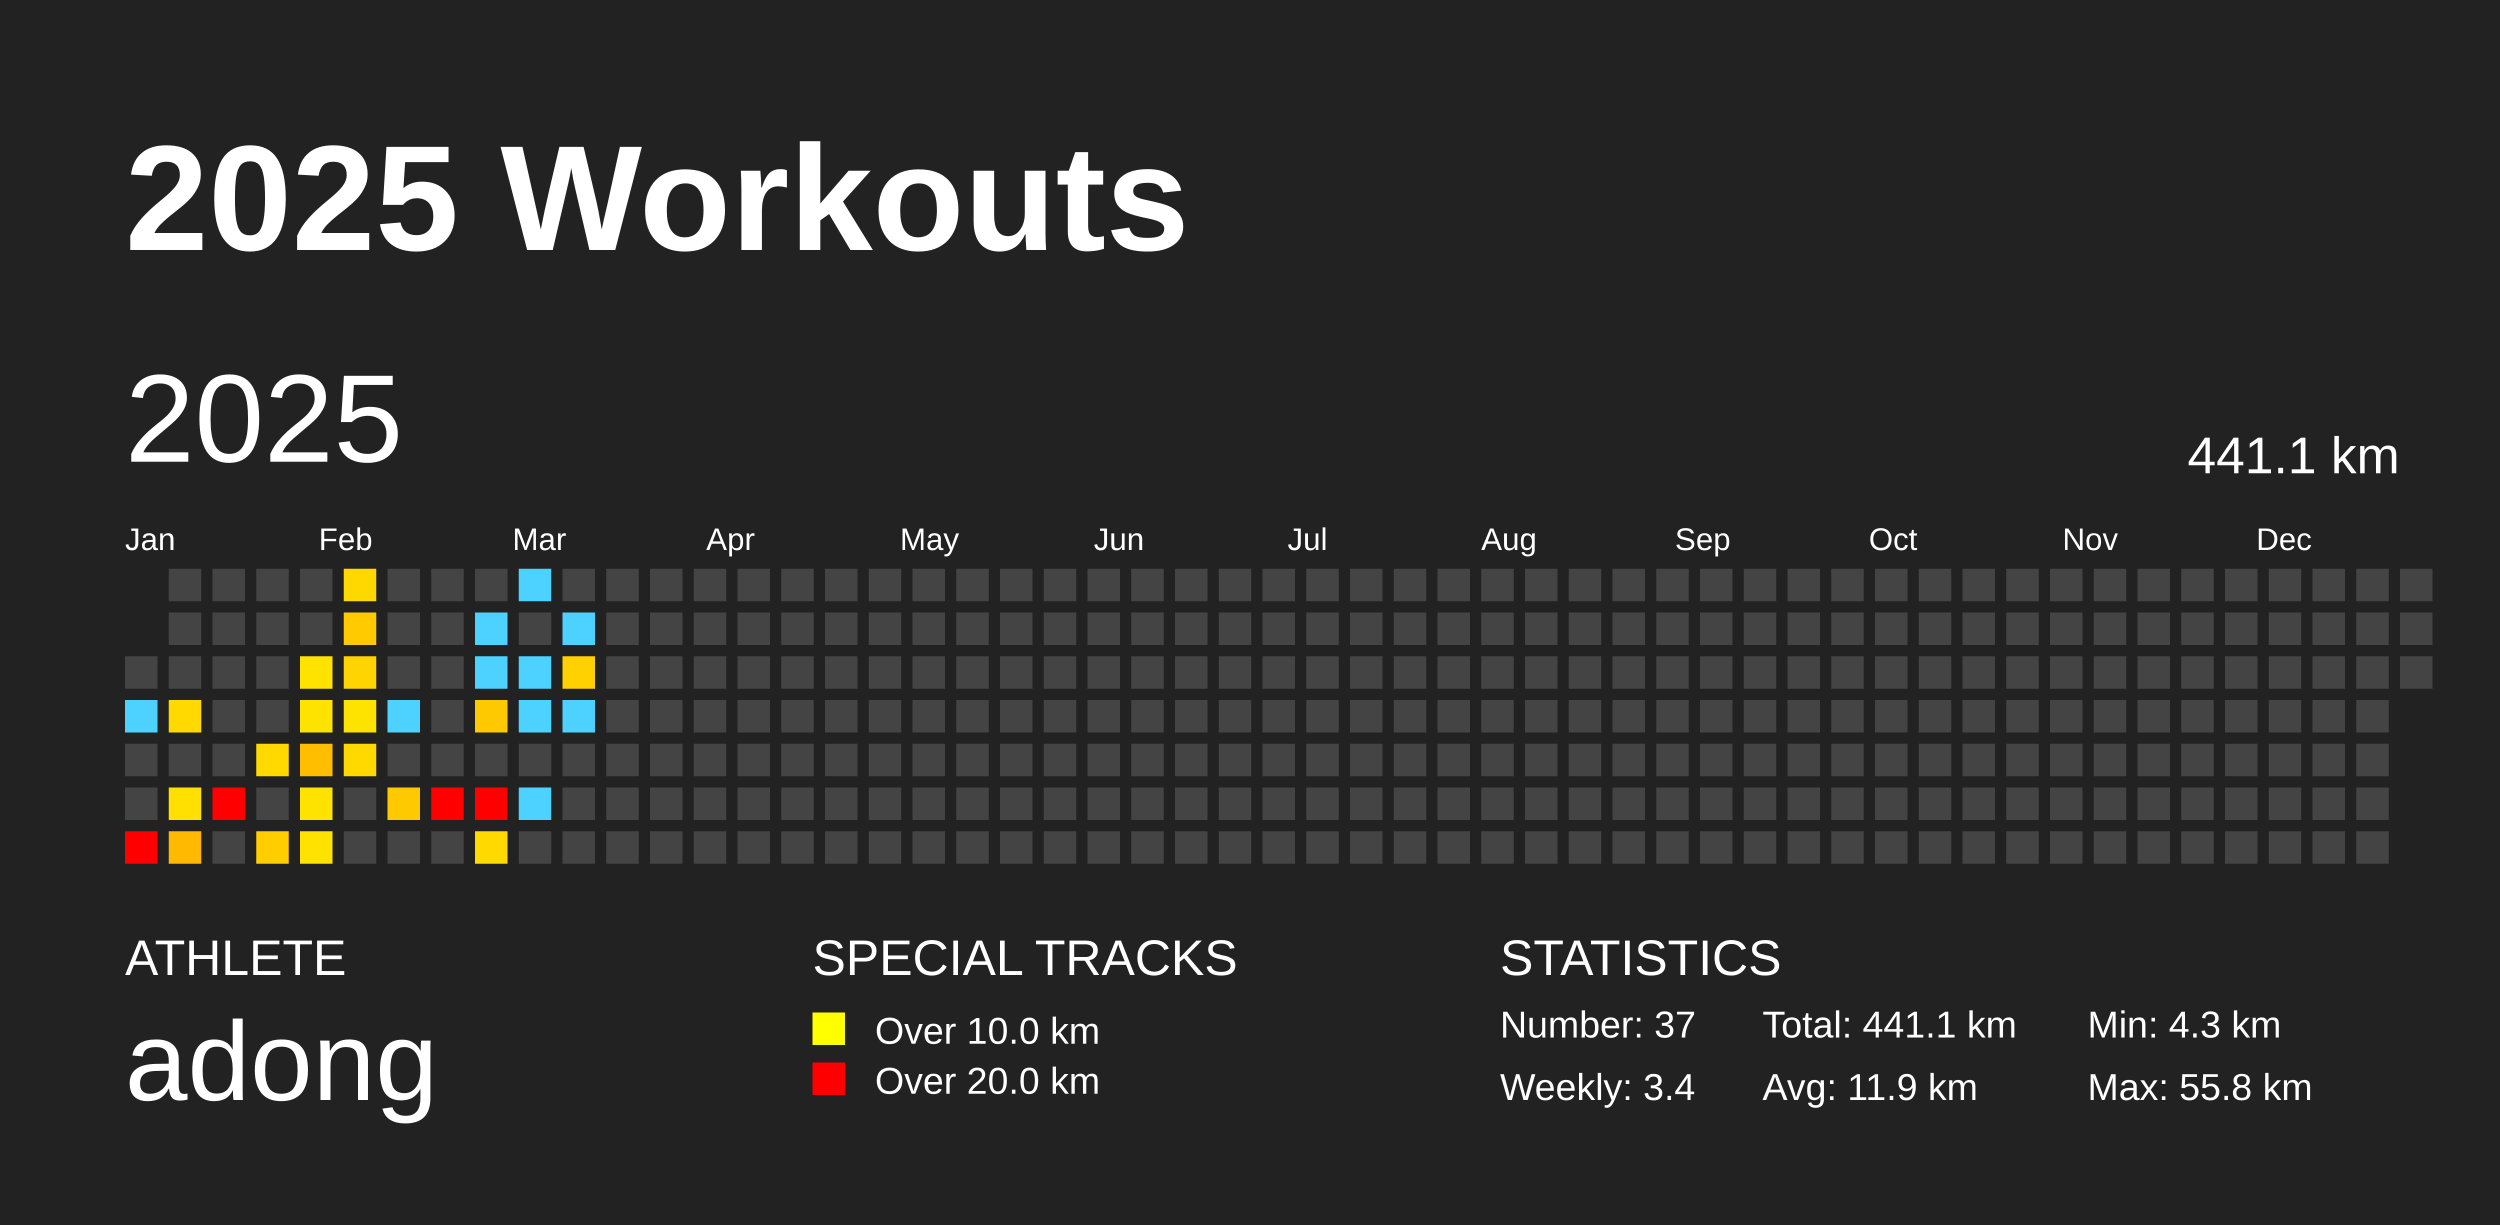
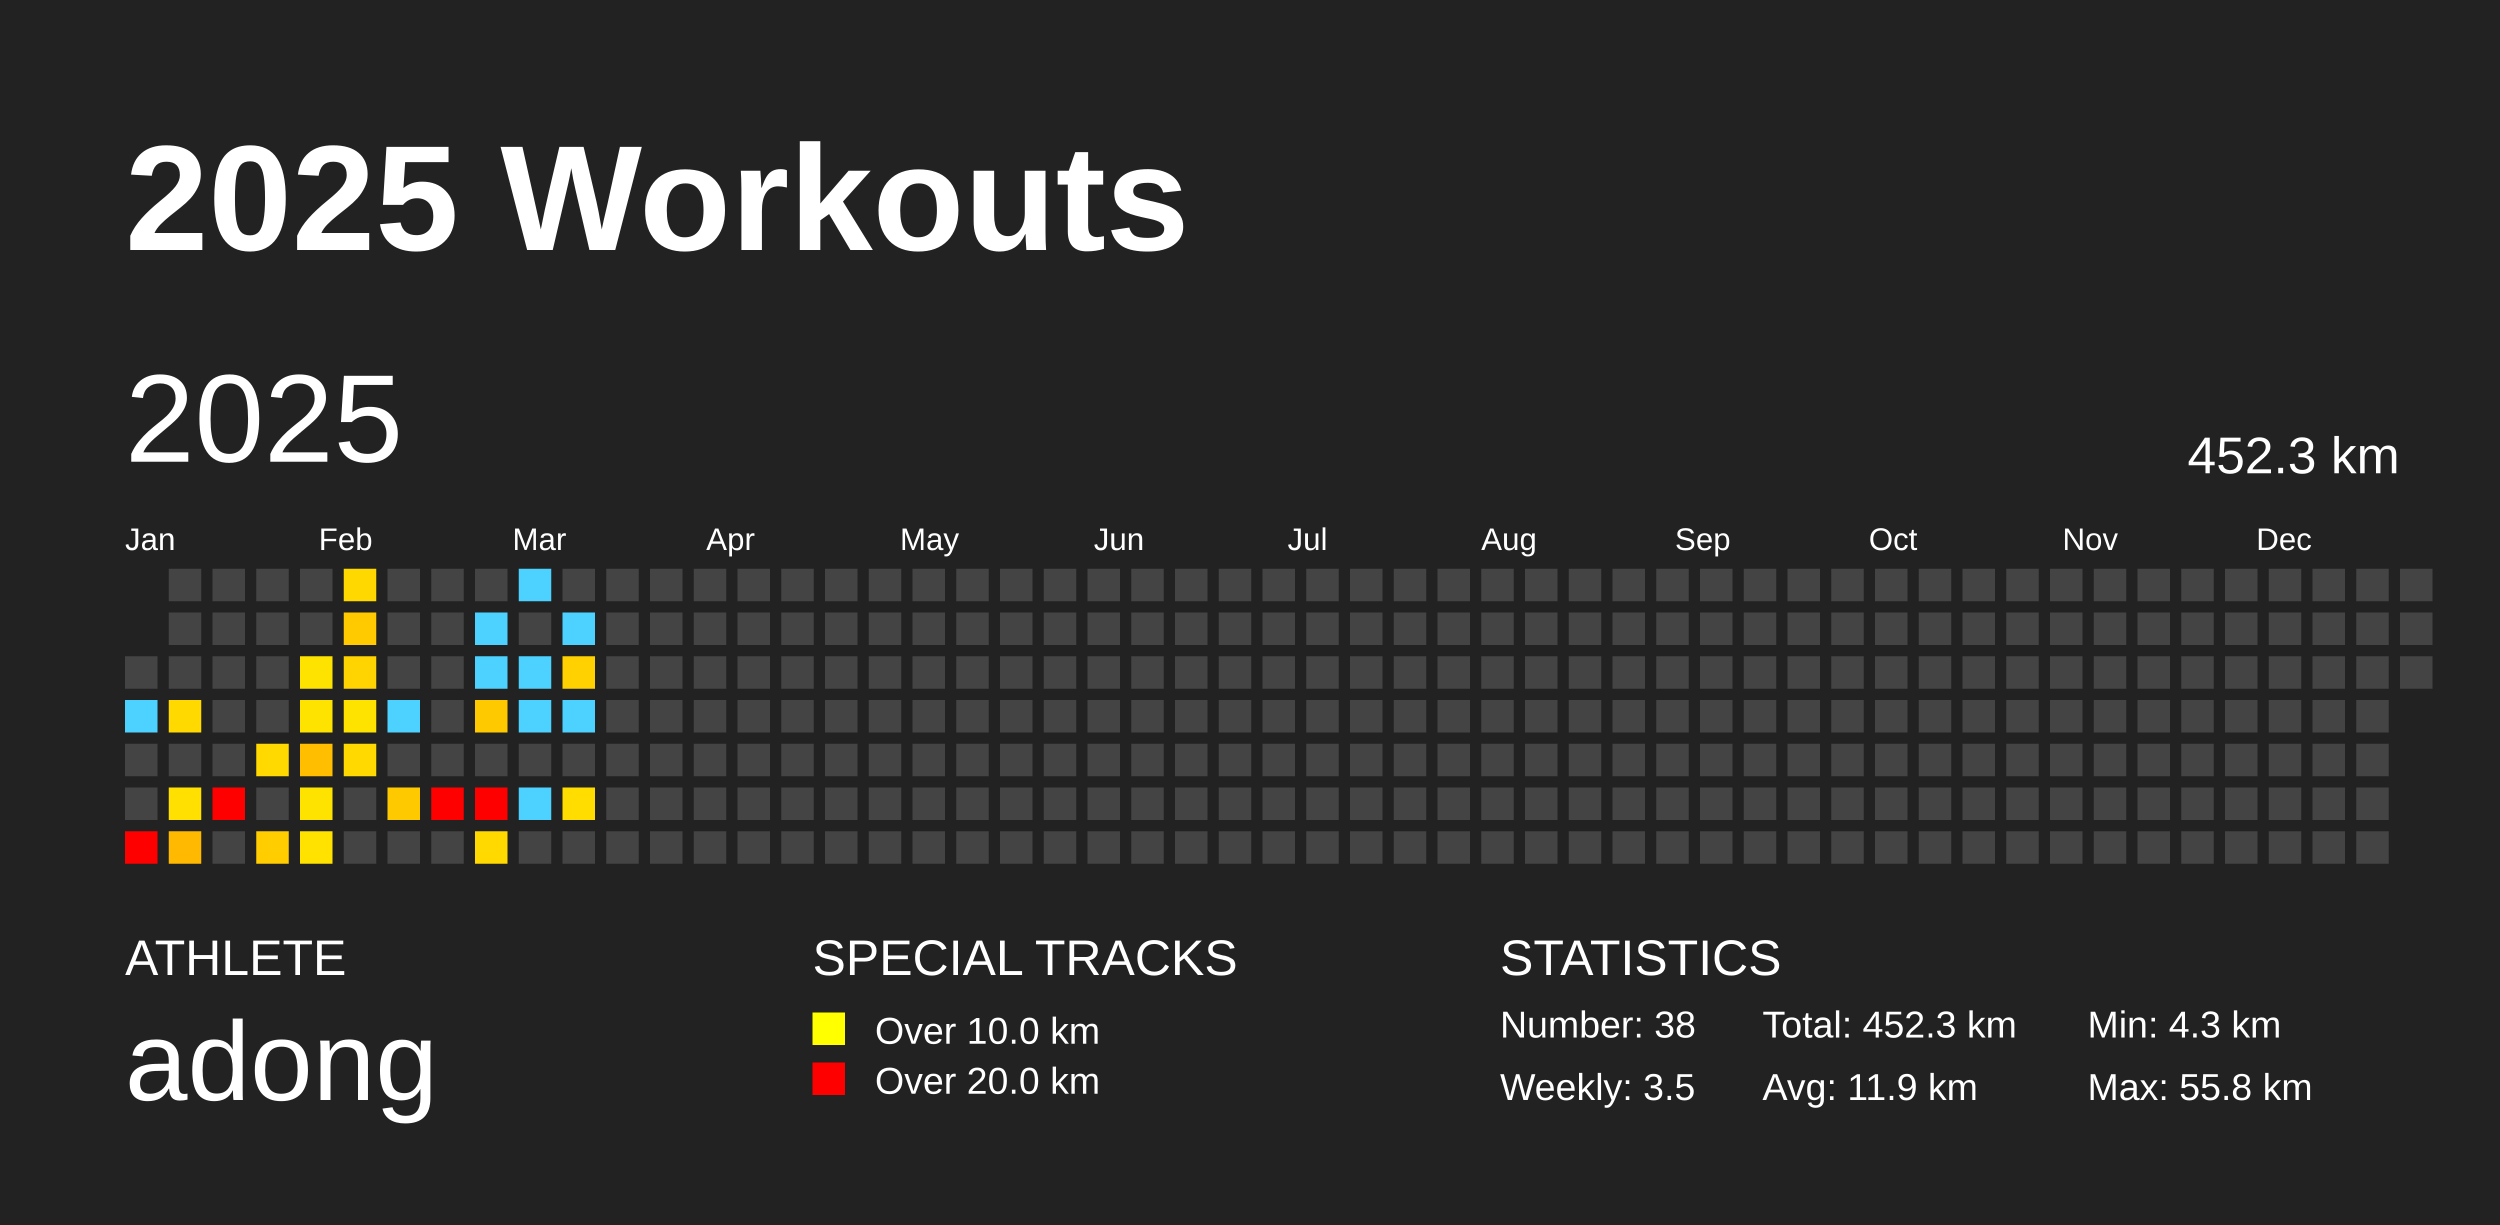
<svg xmlns="http://www.w3.org/2000/svg" baseProfile="full" height="98mm" version="1.1" viewBox="0,0,200,98" width="200mm">
  <defs />
  <rect fill="#222222" height="98" width="200" x="0" y="0" />
  <text fill="#FFFFFF" style="font-size:12px; font-family:Arial; font-weight:bold;" x="10" y="20">2025 Workouts</text>
  <text fill="#FFFFFF" style="font-size:4px; font-family:Arial" x="10" y="78">ATHLETE</text>
  <text fill="#FFFFFF" style="font-size:9px; font-family:Arial" x="10" y="88">adong</text>
  <text fill="#FFFFFF" style="font-size:4px; font-family:Arial" x="65" y="78">SPECIAL TRACKS</text>
  <rect fill="yellow" height="2.6" width="2.6" x="65" y="81" />
  <text fill="#FFFFFF" style="font-size:3px; font-family:Arial" x="70" y="83.5">Over 10.0 km</text>
  <rect fill="red" height="2.6" width="2.6" x="65" y="85" />
  <text fill="#FFFFFF" style="font-size:3px; font-family:Arial" x="70" y="87.5">Over 20.0 km</text>
  <text fill="#FFFFFF" style="font-size:4px; font-family:Arial" x="120" y="78">STATISTICS</text>
-   <text fill="#FFFFFF" style="font-size:3px; font-family:Arial" x="120" y="83">Number: 37</text>
-   <text fill="#FFFFFF" style="font-size:3px; font-family:Arial" x="120" y="88">Weekly: 3.4</text>
-   <text fill="#FFFFFF" style="font-size:3px; font-family:Arial" x="141" y="83">Total: 441.1 km</text>
+   <text fill="#FFFFFF" style="font-size:3px; font-family:Arial" x="120" y="83">Number: 38</text>
+   <text fill="#FFFFFF" style="font-size:3px; font-family:Arial" x="120" y="88">Weekly: 3.5</text>
+   <text fill="#FFFFFF" style="font-size:3px; font-family:Arial" x="141" y="83">Total: 452.3 km</text>
  <text fill="#FFFFFF" style="font-size:3px; font-family:Arial" x="141" y="88">Avg: 11.9 km</text>
  <text fill="#FFFFFF" style="font-size:3px; font-family:Arial" x="167" y="83">Min: 4.3 km</text>
  <text fill="#FFFFFF" style="font-size:3px; font-family:Arial" x="167" y="88">Max: 55.8 km</text>
  <text dominant-baseline="hanging" fill="#FFFFFF" style="font-size:10.0px; font-family:Arial;" x="10" y="30">2025</text>
-   <text dominant-baseline="hanging" fill="#FFFFFF" style="font-size:4.125px; font-family:Arial;" x="175" y="35">441.1 km</text>
+   <text dominant-baseline="hanging" fill="#FFFFFF" style="font-size:4.125px; font-family:Arial;" x="175" y="35">452.3 km</text>
  <text fill="#FFFFFF" style="font-size:2.5px; font-family:Arial" x="10.0" y="44">Jan</text>
  <text fill="#FFFFFF" style="font-size:2.5px; font-family:Arial" x="25.5" y="44">Feb</text>
  <text fill="#FFFFFF" style="font-size:2.5px; font-family:Arial" x="41.0" y="44">Mar</text>
  <text fill="#FFFFFF" style="font-size:2.5px; font-family:Arial" x="56.5" y="44">Apr</text>
  <text fill="#FFFFFF" style="font-size:2.5px; font-family:Arial" x="72.0" y="44">May</text>
  <text fill="#FFFFFF" style="font-size:2.5px; font-family:Arial" x="87.5" y="44">Jun</text>
  <text fill="#FFFFFF" style="font-size:2.5px; font-family:Arial" x="103.0" y="44">Jul</text>
  <text fill="#FFFFFF" style="font-size:2.5px; font-family:Arial" x="118.5" y="44">Aug</text>
  <text fill="#FFFFFF" style="font-size:2.5px; font-family:Arial" x="134.0" y="44">Sep</text>
  <text fill="#FFFFFF" style="font-size:2.5px; font-family:Arial" x="149.5" y="44">Oct</text>
  <text fill="#FFFFFF" style="font-size:2.5px; font-family:Arial" x="165.0" y="44">Nov</text>
  <text fill="#FFFFFF" style="font-size:2.5px; font-family:Arial" x="180.5" y="44">Dec</text>
  <rect fill="#444444" height="2.6" width="2.6" x="10.0" y="52.5" />
  <rect fill="#4dd2ff" height="2.6" width="2.6" x="10.0" y="56.0" />
  <rect fill="#444444" height="2.6" width="2.6" x="10.0" y="59.5" />
  <rect fill="#444444" height="2.6" width="2.6" x="10.0" y="63.0" />
  <rect fill="red" height="2.6" width="2.6" x="10.0" y="66.5" />
  <rect fill="#444444" height="2.6" width="2.6" x="13.5" y="45.5" />
  <rect fill="#444444" height="2.6" width="2.6" x="13.5" y="49.0" />
  <rect fill="#444444" height="2.6" width="2.6" x="13.5" y="52.5" />
  <rect fill="#ffd900" height="2.6" width="2.6" x="13.5" y="56.0" />
  <rect fill="#444444" height="2.6" width="2.6" x="13.5" y="59.5" />
  <rect fill="#ffe000" height="2.6" width="2.6" x="13.5" y="63.0" />
  <rect fill="#ffb900" height="2.6" width="2.6" x="13.5" y="66.5" />
  <rect fill="#444444" height="2.6" width="2.6" x="17.0" y="45.5" />
  <rect fill="#444444" height="2.6" width="2.6" x="17.0" y="49.0" />
  <rect fill="#444444" height="2.6" width="2.6" x="17.0" y="52.5" />
  <rect fill="#444444" height="2.6" width="2.6" x="17.0" y="56.0" />
  <rect fill="#444444" height="2.6" width="2.6" x="17.0" y="59.5" />
  <rect fill="red" height="2.6" width="2.6" x="17.0" y="63.0" />
  <rect fill="#444444" height="2.6" width="2.6" x="17.0" y="66.5" />
  <rect fill="#444444" height="2.6" width="2.6" x="20.5" y="45.5" />
  <rect fill="#444444" height="2.6" width="2.6" x="20.5" y="49.0" />
  <rect fill="#444444" height="2.6" width="2.6" x="20.5" y="52.5" />
  <rect fill="#444444" height="2.6" width="2.6" x="20.5" y="56.0" />
  <rect fill="#ffd900" height="2.6" width="2.6" x="20.5" y="59.5" />
  <rect fill="#444444" height="2.6" width="2.6" x="20.5" y="63.0" />
  <rect fill="#ffcd00" height="2.6" width="2.6" x="20.5" y="66.5" />
  <rect fill="#444444" height="2.6" width="2.6" x="24.0" y="45.5" />
  <rect fill="#444444" height="2.6" width="2.6" x="24.0" y="49.0" />
  <rect fill="#ffe300" height="2.6" width="2.6" x="24.0" y="52.5" />
  <rect fill="#ffe300" height="2.6" width="2.6" x="24.0" y="56.0" />
  <rect fill="#ffbf00" height="2.6" width="2.6" x="24.0" y="59.5" />
  <rect fill="#ffe300" height="2.6" width="2.6" x="24.0" y="63.0" />
  <rect fill="#ffe200" height="2.6" width="2.6" x="24.0" y="66.5" />
  <rect fill="#ffd800" height="2.6" width="2.6" x="27.5" y="45.5" />
  <rect fill="#ffca00" height="2.6" width="2.6" x="27.5" y="49.0" />
  <rect fill="#ffd400" height="2.6" width="2.6" x="27.5" y="52.5" />
  <rect fill="#ffe300" height="2.6" width="2.6" x="27.5" y="56.0" />
  <rect fill="#ffd900" height="2.6" width="2.6" x="27.5" y="59.5" />
  <rect fill="#444444" height="2.6" width="2.6" x="27.5" y="63.0" />
  <rect fill="#444444" height="2.6" width="2.6" x="27.5" y="66.5" />
  <rect fill="#444444" height="2.6" width="2.6" x="31.0" y="45.5" />
  <rect fill="#444444" height="2.6" width="2.6" x="31.0" y="49.0" />
  <rect fill="#444444" height="2.6" width="2.6" x="31.0" y="52.5" />
  <rect fill="#4dd2ff" height="2.6" width="2.6" x="31.0" y="56.0" />
  <rect fill="#444444" height="2.6" width="2.6" x="31.0" y="59.5" />
  <rect fill="#ffc900" height="2.6" width="2.6" x="31.0" y="63.0" />
  <rect fill="#444444" height="2.6" width="2.6" x="31.0" y="66.5" />
  <rect fill="#444444" height="2.6" width="2.6" x="34.5" y="45.5" />
  <rect fill="#444444" height="2.6" width="2.6" x="34.5" y="49.0" />
  <rect fill="#444444" height="2.6" width="2.6" x="34.5" y="52.5" />
  <rect fill="#444444" height="2.6" width="2.6" x="34.5" y="56.0" />
  <rect fill="#444444" height="2.6" width="2.6" x="34.5" y="59.5" />
  <rect fill="red" height="2.6" width="2.6" x="34.5" y="63.0" />
  <rect fill="#444444" height="2.6" width="2.6" x="34.5" y="66.5" />
  <rect fill="#444444" height="2.6" width="2.6" x="38.0" y="45.5" />
  <rect fill="#4dd2ff" height="2.6" width="2.6" x="38.0" y="49.0" />
  <rect fill="#4dd2ff" height="2.6" width="2.6" x="38.0" y="52.5" />
  <rect fill="#ffc900" height="2.6" width="2.6" x="38.0" y="56.0" />
  <rect fill="#444444" height="2.6" width="2.6" x="38.0" y="59.5" />
  <rect fill="red" height="2.6" width="2.6" x="38.0" y="63.0" />
  <rect fill="#ffd900" height="2.6" width="2.6" x="38.0" y="66.5" />
  <rect fill="#4dd2ff" height="2.6" width="2.6" x="41.5" y="45.5" />
  <rect fill="#444444" height="2.6" width="2.6" x="41.5" y="49.0" />
  <rect fill="#4dd2ff" height="2.6" width="2.6" x="41.5" y="52.5" />
  <rect fill="#4dd2ff" height="2.6" width="2.6" x="41.5" y="56.0" />
  <rect fill="#444444" height="2.6" width="2.6" x="41.5" y="59.5" />
  <rect fill="#4dd2ff" height="2.6" width="2.6" x="41.5" y="63.0" />
  <rect fill="#444444" height="2.6" width="2.6" x="41.5" y="66.5" />
  <rect fill="#444444" height="2.6" width="2.6" x="45.0" y="45.5" />
  <rect fill="#4dd2ff" height="2.6" width="2.6" x="45.0" y="49.0" />
  <rect fill="#ffd100" height="2.6" width="2.6" x="45.0" y="52.5" />
  <rect fill="#4dd2ff" height="2.6" width="2.6" x="45.0" y="56.0" />
  <rect fill="#444444" height="2.6" width="2.6" x="45.0" y="59.5" />
-   <rect fill="#444444" height="2.6" width="2.6" x="45.0" y="63.0" />
+   <rect fill="#ffdd00" height="2.6" width="2.6" x="45.0" y="63.0" />
  <rect fill="#444444" height="2.6" width="2.6" x="45.0" y="66.5" />
  <rect fill="#444444" height="2.6" width="2.6" x="48.5" y="45.5" />
  <rect fill="#444444" height="2.6" width="2.6" x="48.5" y="49.0" />
  <rect fill="#444444" height="2.6" width="2.6" x="48.5" y="52.5" />
  <rect fill="#444444" height="2.6" width="2.6" x="48.5" y="56.0" />
  <rect fill="#444444" height="2.6" width="2.6" x="48.5" y="59.5" />
  <rect fill="#444444" height="2.6" width="2.6" x="48.5" y="63.0" />
  <rect fill="#444444" height="2.6" width="2.6" x="48.5" y="66.5" />
  <rect fill="#444444" height="2.6" width="2.6" x="52.0" y="45.5" />
  <rect fill="#444444" height="2.6" width="2.6" x="52.0" y="49.0" />
  <rect fill="#444444" height="2.6" width="2.6" x="52.0" y="52.5" />
  <rect fill="#444444" height="2.6" width="2.6" x="52.0" y="56.0" />
  <rect fill="#444444" height="2.6" width="2.6" x="52.0" y="59.5" />
  <rect fill="#444444" height="2.6" width="2.6" x="52.0" y="63.0" />
  <rect fill="#444444" height="2.6" width="2.6" x="52.0" y="66.5" />
  <rect fill="#444444" height="2.6" width="2.6" x="55.5" y="45.5" />
  <rect fill="#444444" height="2.6" width="2.6" x="55.5" y="49.0" />
  <rect fill="#444444" height="2.6" width="2.6" x="55.5" y="52.5" />
  <rect fill="#444444" height="2.6" width="2.6" x="55.5" y="56.0" />
  <rect fill="#444444" height="2.6" width="2.6" x="55.5" y="59.5" />
  <rect fill="#444444" height="2.6" width="2.6" x="55.5" y="63.0" />
  <rect fill="#444444" height="2.6" width="2.6" x="55.5" y="66.5" />
  <rect fill="#444444" height="2.6" width="2.6" x="59.0" y="45.5" />
  <rect fill="#444444" height="2.6" width="2.6" x="59.0" y="49.0" />
  <rect fill="#444444" height="2.6" width="2.6" x="59.0" y="52.5" />
  <rect fill="#444444" height="2.6" width="2.6" x="59.0" y="56.0" />
  <rect fill="#444444" height="2.6" width="2.6" x="59.0" y="59.5" />
  <rect fill="#444444" height="2.6" width="2.6" x="59.0" y="63.0" />
  <rect fill="#444444" height="2.6" width="2.6" x="59.0" y="66.5" />
  <rect fill="#444444" height="2.6" width="2.6" x="62.5" y="45.5" />
  <rect fill="#444444" height="2.6" width="2.6" x="62.5" y="49.0" />
  <rect fill="#444444" height="2.6" width="2.6" x="62.5" y="52.5" />
  <rect fill="#444444" height="2.6" width="2.6" x="62.5" y="56.0" />
  <rect fill="#444444" height="2.6" width="2.6" x="62.5" y="59.5" />
  <rect fill="#444444" height="2.6" width="2.6" x="62.5" y="63.0" />
  <rect fill="#444444" height="2.6" width="2.6" x="62.5" y="66.5" />
  <rect fill="#444444" height="2.6" width="2.6" x="66.0" y="45.5" />
  <rect fill="#444444" height="2.6" width="2.6" x="66.0" y="49.0" />
  <rect fill="#444444" height="2.6" width="2.6" x="66.0" y="52.5" />
  <rect fill="#444444" height="2.6" width="2.6" x="66.0" y="56.0" />
  <rect fill="#444444" height="2.6" width="2.6" x="66.0" y="59.5" />
  <rect fill="#444444" height="2.6" width="2.6" x="66.0" y="63.0" />
  <rect fill="#444444" height="2.6" width="2.6" x="66.0" y="66.5" />
  <rect fill="#444444" height="2.6" width="2.6" x="69.5" y="45.5" />
  <rect fill="#444444" height="2.6" width="2.6" x="69.5" y="49.0" />
  <rect fill="#444444" height="2.6" width="2.6" x="69.5" y="52.5" />
  <rect fill="#444444" height="2.6" width="2.6" x="69.5" y="56.0" />
  <rect fill="#444444" height="2.6" width="2.6" x="69.5" y="59.5" />
  <rect fill="#444444" height="2.6" width="2.6" x="69.5" y="63.0" />
  <rect fill="#444444" height="2.6" width="2.6" x="69.5" y="66.5" />
  <rect fill="#444444" height="2.6" width="2.6" x="73.0" y="45.5" />
  <rect fill="#444444" height="2.6" width="2.6" x="73.0" y="49.0" />
  <rect fill="#444444" height="2.6" width="2.6" x="73.0" y="52.5" />
  <rect fill="#444444" height="2.6" width="2.6" x="73.0" y="56.0" />
  <rect fill="#444444" height="2.6" width="2.6" x="73.0" y="59.5" />
  <rect fill="#444444" height="2.6" width="2.6" x="73.0" y="63.0" />
  <rect fill="#444444" height="2.6" width="2.6" x="73.0" y="66.5" />
  <rect fill="#444444" height="2.6" width="2.6" x="76.5" y="45.5" />
  <rect fill="#444444" height="2.6" width="2.6" x="76.5" y="49.0" />
  <rect fill="#444444" height="2.6" width="2.6" x="76.5" y="52.5" />
  <rect fill="#444444" height="2.6" width="2.6" x="76.5" y="56.0" />
  <rect fill="#444444" height="2.6" width="2.6" x="76.5" y="59.5" />
  <rect fill="#444444" height="2.6" width="2.6" x="76.5" y="63.0" />
  <rect fill="#444444" height="2.6" width="2.6" x="76.5" y="66.5" />
  <rect fill="#444444" height="2.6" width="2.6" x="80.0" y="45.5" />
  <rect fill="#444444" height="2.6" width="2.6" x="80.0" y="49.0" />
  <rect fill="#444444" height="2.6" width="2.6" x="80.0" y="52.5" />
  <rect fill="#444444" height="2.6" width="2.6" x="80.0" y="56.0" />
  <rect fill="#444444" height="2.6" width="2.6" x="80.0" y="59.5" />
  <rect fill="#444444" height="2.6" width="2.6" x="80.0" y="63.0" />
  <rect fill="#444444" height="2.6" width="2.6" x="80.0" y="66.5" />
  <rect fill="#444444" height="2.6" width="2.6" x="83.5" y="45.5" />
  <rect fill="#444444" height="2.6" width="2.6" x="83.5" y="49.0" />
  <rect fill="#444444" height="2.6" width="2.6" x="83.5" y="52.5" />
  <rect fill="#444444" height="2.6" width="2.6" x="83.5" y="56.0" />
  <rect fill="#444444" height="2.6" width="2.6" x="83.5" y="59.5" />
  <rect fill="#444444" height="2.6" width="2.6" x="83.5" y="63.0" />
  <rect fill="#444444" height="2.6" width="2.6" x="83.5" y="66.5" />
  <rect fill="#444444" height="2.6" width="2.6" x="87.0" y="45.5" />
  <rect fill="#444444" height="2.6" width="2.6" x="87.0" y="49.0" />
  <rect fill="#444444" height="2.6" width="2.6" x="87.0" y="52.5" />
  <rect fill="#444444" height="2.6" width="2.6" x="87.0" y="56.0" />
  <rect fill="#444444" height="2.6" width="2.6" x="87.0" y="59.5" />
  <rect fill="#444444" height="2.6" width="2.6" x="87.0" y="63.0" />
  <rect fill="#444444" height="2.6" width="2.6" x="87.0" y="66.5" />
  <rect fill="#444444" height="2.6" width="2.6" x="90.5" y="45.5" />
  <rect fill="#444444" height="2.6" width="2.6" x="90.5" y="49.0" />
  <rect fill="#444444" height="2.6" width="2.6" x="90.5" y="52.5" />
  <rect fill="#444444" height="2.6" width="2.6" x="90.5" y="56.0" />
  <rect fill="#444444" height="2.6" width="2.6" x="90.5" y="59.5" />
  <rect fill="#444444" height="2.6" width="2.6" x="90.5" y="63.0" />
  <rect fill="#444444" height="2.6" width="2.6" x="90.5" y="66.5" />
  <rect fill="#444444" height="2.6" width="2.6" x="94.0" y="45.5" />
  <rect fill="#444444" height="2.6" width="2.6" x="94.0" y="49.0" />
  <rect fill="#444444" height="2.6" width="2.6" x="94.0" y="52.5" />
  <rect fill="#444444" height="2.6" width="2.6" x="94.0" y="56.0" />
  <rect fill="#444444" height="2.6" width="2.6" x="94.0" y="59.5" />
  <rect fill="#444444" height="2.6" width="2.6" x="94.0" y="63.0" />
  <rect fill="#444444" height="2.6" width="2.6" x="94.0" y="66.5" />
  <rect fill="#444444" height="2.6" width="2.6" x="97.5" y="45.5" />
  <rect fill="#444444" height="2.6" width="2.6" x="97.5" y="49.0" />
  <rect fill="#444444" height="2.6" width="2.6" x="97.5" y="52.5" />
  <rect fill="#444444" height="2.6" width="2.6" x="97.5" y="56.0" />
  <rect fill="#444444" height="2.6" width="2.6" x="97.5" y="59.5" />
  <rect fill="#444444" height="2.6" width="2.6" x="97.5" y="63.0" />
  <rect fill="#444444" height="2.6" width="2.6" x="97.5" y="66.5" />
  <rect fill="#444444" height="2.6" width="2.6" x="101.0" y="45.5" />
  <rect fill="#444444" height="2.6" width="2.6" x="101.0" y="49.0" />
  <rect fill="#444444" height="2.6" width="2.6" x="101.0" y="52.5" />
  <rect fill="#444444" height="2.6" width="2.6" x="101.0" y="56.0" />
  <rect fill="#444444" height="2.6" width="2.6" x="101.0" y="59.5" />
  <rect fill="#444444" height="2.6" width="2.6" x="101.0" y="63.0" />
  <rect fill="#444444" height="2.6" width="2.6" x="101.0" y="66.5" />
  <rect fill="#444444" height="2.6" width="2.6" x="104.5" y="45.5" />
  <rect fill="#444444" height="2.6" width="2.6" x="104.5" y="49.0" />
  <rect fill="#444444" height="2.6" width="2.6" x="104.5" y="52.5" />
  <rect fill="#444444" height="2.6" width="2.6" x="104.5" y="56.0" />
  <rect fill="#444444" height="2.6" width="2.6" x="104.5" y="59.5" />
  <rect fill="#444444" height="2.6" width="2.6" x="104.5" y="63.0" />
  <rect fill="#444444" height="2.6" width="2.6" x="104.5" y="66.5" />
  <rect fill="#444444" height="2.6" width="2.6" x="108.0" y="45.5" />
  <rect fill="#444444" height="2.6" width="2.6" x="108.0" y="49.0" />
  <rect fill="#444444" height="2.6" width="2.6" x="108.0" y="52.5" />
  <rect fill="#444444" height="2.6" width="2.6" x="108.0" y="56.0" />
  <rect fill="#444444" height="2.6" width="2.6" x="108.0" y="59.5" />
  <rect fill="#444444" height="2.6" width="2.6" x="108.0" y="63.0" />
  <rect fill="#444444" height="2.6" width="2.6" x="108.0" y="66.5" />
  <rect fill="#444444" height="2.6" width="2.6" x="111.5" y="45.5" />
  <rect fill="#444444" height="2.6" width="2.6" x="111.5" y="49.0" />
  <rect fill="#444444" height="2.6" width="2.6" x="111.5" y="52.5" />
  <rect fill="#444444" height="2.6" width="2.6" x="111.5" y="56.0" />
  <rect fill="#444444" height="2.6" width="2.6" x="111.5" y="59.5" />
  <rect fill="#444444" height="2.6" width="2.6" x="111.5" y="63.0" />
  <rect fill="#444444" height="2.6" width="2.6" x="111.5" y="66.5" />
  <rect fill="#444444" height="2.6" width="2.6" x="115.0" y="45.5" />
  <rect fill="#444444" height="2.6" width="2.6" x="115.0" y="49.0" />
  <rect fill="#444444" height="2.6" width="2.6" x="115.0" y="52.5" />
  <rect fill="#444444" height="2.6" width="2.6" x="115.0" y="56.0" />
  <rect fill="#444444" height="2.6" width="2.6" x="115.0" y="59.5" />
  <rect fill="#444444" height="2.6" width="2.6" x="115.0" y="63.0" />
  <rect fill="#444444" height="2.6" width="2.6" x="115.0" y="66.5" />
  <rect fill="#444444" height="2.6" width="2.6" x="118.5" y="45.5" />
  <rect fill="#444444" height="2.6" width="2.6" x="118.5" y="49.0" />
  <rect fill="#444444" height="2.6" width="2.6" x="118.5" y="52.5" />
  <rect fill="#444444" height="2.6" width="2.6" x="118.5" y="56.0" />
  <rect fill="#444444" height="2.6" width="2.6" x="118.5" y="59.5" />
  <rect fill="#444444" height="2.6" width="2.6" x="118.5" y="63.0" />
  <rect fill="#444444" height="2.6" width="2.6" x="118.5" y="66.5" />
  <rect fill="#444444" height="2.6" width="2.6" x="122.0" y="45.5" />
  <rect fill="#444444" height="2.6" width="2.6" x="122.0" y="49.0" />
  <rect fill="#444444" height="2.6" width="2.6" x="122.0" y="52.5" />
  <rect fill="#444444" height="2.6" width="2.6" x="122.0" y="56.0" />
  <rect fill="#444444" height="2.6" width="2.6" x="122.0" y="59.5" />
  <rect fill="#444444" height="2.6" width="2.6" x="122.0" y="63.0" />
  <rect fill="#444444" height="2.6" width="2.6" x="122.0" y="66.5" />
  <rect fill="#444444" height="2.6" width="2.6" x="125.5" y="45.5" />
  <rect fill="#444444" height="2.6" width="2.6" x="125.5" y="49.0" />
  <rect fill="#444444" height="2.6" width="2.6" x="125.5" y="52.5" />
  <rect fill="#444444" height="2.6" width="2.6" x="125.5" y="56.0" />
  <rect fill="#444444" height="2.6" width="2.6" x="125.5" y="59.5" />
  <rect fill="#444444" height="2.6" width="2.6" x="125.5" y="63.0" />
  <rect fill="#444444" height="2.6" width="2.6" x="125.5" y="66.5" />
  <rect fill="#444444" height="2.6" width="2.6" x="129.0" y="45.5" />
  <rect fill="#444444" height="2.6" width="2.6" x="129.0" y="49.0" />
  <rect fill="#444444" height="2.6" width="2.6" x="129.0" y="52.5" />
  <rect fill="#444444" height="2.6" width="2.6" x="129.0" y="56.0" />
  <rect fill="#444444" height="2.6" width="2.6" x="129.0" y="59.5" />
  <rect fill="#444444" height="2.6" width="2.6" x="129.0" y="63.0" />
  <rect fill="#444444" height="2.6" width="2.6" x="129.0" y="66.5" />
  <rect fill="#444444" height="2.6" width="2.6" x="132.5" y="45.5" />
  <rect fill="#444444" height="2.6" width="2.6" x="132.5" y="49.0" />
  <rect fill="#444444" height="2.6" width="2.6" x="132.5" y="52.5" />
  <rect fill="#444444" height="2.6" width="2.6" x="132.5" y="56.0" />
  <rect fill="#444444" height="2.6" width="2.6" x="132.5" y="59.5" />
  <rect fill="#444444" height="2.6" width="2.6" x="132.5" y="63.0" />
  <rect fill="#444444" height="2.6" width="2.6" x="132.5" y="66.5" />
  <rect fill="#444444" height="2.6" width="2.6" x="136.0" y="45.5" />
  <rect fill="#444444" height="2.6" width="2.6" x="136.0" y="49.0" />
  <rect fill="#444444" height="2.6" width="2.6" x="136.0" y="52.5" />
  <rect fill="#444444" height="2.6" width="2.6" x="136.0" y="56.0" />
  <rect fill="#444444" height="2.6" width="2.6" x="136.0" y="59.5" />
  <rect fill="#444444" height="2.6" width="2.6" x="136.0" y="63.0" />
  <rect fill="#444444" height="2.6" width="2.6" x="136.0" y="66.5" />
  <rect fill="#444444" height="2.6" width="2.6" x="139.5" y="45.5" />
  <rect fill="#444444" height="2.6" width="2.6" x="139.5" y="49.0" />
  <rect fill="#444444" height="2.6" width="2.6" x="139.5" y="52.5" />
  <rect fill="#444444" height="2.6" width="2.6" x="139.5" y="56.0" />
  <rect fill="#444444" height="2.6" width="2.6" x="139.5" y="59.5" />
  <rect fill="#444444" height="2.6" width="2.6" x="139.5" y="63.0" />
  <rect fill="#444444" height="2.6" width="2.6" x="139.5" y="66.5" />
  <rect fill="#444444" height="2.6" width="2.6" x="143.0" y="45.5" />
  <rect fill="#444444" height="2.6" width="2.6" x="143.0" y="49.0" />
  <rect fill="#444444" height="2.6" width="2.6" x="143.0" y="52.5" />
  <rect fill="#444444" height="2.6" width="2.6" x="143.0" y="56.0" />
  <rect fill="#444444" height="2.6" width="2.6" x="143.0" y="59.5" />
  <rect fill="#444444" height="2.6" width="2.6" x="143.0" y="63.0" />
  <rect fill="#444444" height="2.6" width="2.6" x="143.0" y="66.5" />
  <rect fill="#444444" height="2.6" width="2.6" x="146.5" y="45.5" />
  <rect fill="#444444" height="2.6" width="2.6" x="146.5" y="49.0" />
  <rect fill="#444444" height="2.6" width="2.6" x="146.5" y="52.5" />
  <rect fill="#444444" height="2.6" width="2.6" x="146.5" y="56.0" />
  <rect fill="#444444" height="2.6" width="2.6" x="146.5" y="59.5" />
  <rect fill="#444444" height="2.6" width="2.6" x="146.5" y="63.0" />
  <rect fill="#444444" height="2.6" width="2.6" x="146.5" y="66.5" />
  <rect fill="#444444" height="2.6" width="2.6" x="150.0" y="45.5" />
  <rect fill="#444444" height="2.6" width="2.6" x="150.0" y="49.0" />
  <rect fill="#444444" height="2.6" width="2.6" x="150.0" y="52.5" />
  <rect fill="#444444" height="2.6" width="2.6" x="150.0" y="56.0" />
  <rect fill="#444444" height="2.6" width="2.6" x="150.0" y="59.5" />
  <rect fill="#444444" height="2.6" width="2.6" x="150.0" y="63.0" />
  <rect fill="#444444" height="2.6" width="2.6" x="150.0" y="66.5" />
  <rect fill="#444444" height="2.6" width="2.6" x="153.5" y="45.5" />
  <rect fill="#444444" height="2.6" width="2.6" x="153.5" y="49.0" />
  <rect fill="#444444" height="2.6" width="2.6" x="153.5" y="52.5" />
  <rect fill="#444444" height="2.6" width="2.6" x="153.5" y="56.0" />
  <rect fill="#444444" height="2.6" width="2.6" x="153.5" y="59.5" />
  <rect fill="#444444" height="2.6" width="2.6" x="153.5" y="63.0" />
  <rect fill="#444444" height="2.6" width="2.6" x="153.5" y="66.5" />
  <rect fill="#444444" height="2.6" width="2.6" x="157.0" y="45.5" />
  <rect fill="#444444" height="2.6" width="2.6" x="157.0" y="49.0" />
  <rect fill="#444444" height="2.6" width="2.6" x="157.0" y="52.5" />
  <rect fill="#444444" height="2.6" width="2.6" x="157.0" y="56.0" />
  <rect fill="#444444" height="2.6" width="2.6" x="157.0" y="59.5" />
  <rect fill="#444444" height="2.6" width="2.6" x="157.0" y="63.0" />
  <rect fill="#444444" height="2.6" width="2.6" x="157.0" y="66.5" />
  <rect fill="#444444" height="2.6" width="2.6" x="160.5" y="45.5" />
  <rect fill="#444444" height="2.6" width="2.6" x="160.5" y="49.0" />
  <rect fill="#444444" height="2.6" width="2.6" x="160.5" y="52.5" />
  <rect fill="#444444" height="2.6" width="2.6" x="160.5" y="56.0" />
  <rect fill="#444444" height="2.6" width="2.6" x="160.5" y="59.5" />
  <rect fill="#444444" height="2.6" width="2.6" x="160.5" y="63.0" />
  <rect fill="#444444" height="2.6" width="2.6" x="160.5" y="66.5" />
  <rect fill="#444444" height="2.6" width="2.6" x="164.0" y="45.5" />
  <rect fill="#444444" height="2.6" width="2.6" x="164.0" y="49.0" />
  <rect fill="#444444" height="2.6" width="2.6" x="164.0" y="52.5" />
  <rect fill="#444444" height="2.6" width="2.6" x="164.0" y="56.0" />
  <rect fill="#444444" height="2.6" width="2.6" x="164.0" y="59.5" />
  <rect fill="#444444" height="2.6" width="2.6" x="164.0" y="63.0" />
  <rect fill="#444444" height="2.6" width="2.6" x="164.0" y="66.5" />
  <rect fill="#444444" height="2.6" width="2.6" x="167.5" y="45.5" />
  <rect fill="#444444" height="2.6" width="2.6" x="167.5" y="49.0" />
  <rect fill="#444444" height="2.6" width="2.6" x="167.5" y="52.5" />
  <rect fill="#444444" height="2.6" width="2.6" x="167.5" y="56.0" />
  <rect fill="#444444" height="2.6" width="2.6" x="167.5" y="59.5" />
  <rect fill="#444444" height="2.6" width="2.6" x="167.5" y="63.0" />
  <rect fill="#444444" height="2.6" width="2.6" x="167.5" y="66.5" />
  <rect fill="#444444" height="2.6" width="2.6" x="171.0" y="45.5" />
  <rect fill="#444444" height="2.6" width="2.6" x="171.0" y="49.0" />
  <rect fill="#444444" height="2.6" width="2.6" x="171.0" y="52.5" />
  <rect fill="#444444" height="2.6" width="2.6" x="171.0" y="56.0" />
  <rect fill="#444444" height="2.6" width="2.6" x="171.0" y="59.5" />
  <rect fill="#444444" height="2.6" width="2.6" x="171.0" y="63.0" />
  <rect fill="#444444" height="2.6" width="2.6" x="171.0" y="66.5" />
  <rect fill="#444444" height="2.6" width="2.6" x="174.5" y="45.5" />
  <rect fill="#444444" height="2.6" width="2.6" x="174.5" y="49.0" />
  <rect fill="#444444" height="2.6" width="2.6" x="174.5" y="52.5" />
  <rect fill="#444444" height="2.6" width="2.6" x="174.5" y="56.0" />
  <rect fill="#444444" height="2.6" width="2.6" x="174.5" y="59.5" />
  <rect fill="#444444" height="2.6" width="2.6" x="174.5" y="63.0" />
  <rect fill="#444444" height="2.6" width="2.6" x="174.5" y="66.5" />
  <rect fill="#444444" height="2.6" width="2.6" x="178.0" y="45.5" />
  <rect fill="#444444" height="2.6" width="2.6" x="178.0" y="49.0" />
  <rect fill="#444444" height="2.6" width="2.6" x="178.0" y="52.5" />
  <rect fill="#444444" height="2.6" width="2.6" x="178.0" y="56.0" />
  <rect fill="#444444" height="2.6" width="2.6" x="178.0" y="59.5" />
  <rect fill="#444444" height="2.6" width="2.6" x="178.0" y="63.0" />
  <rect fill="#444444" height="2.6" width="2.6" x="178.0" y="66.5" />
  <rect fill="#444444" height="2.6" width="2.6" x="181.5" y="45.5" />
  <rect fill="#444444" height="2.6" width="2.6" x="181.5" y="49.0" />
  <rect fill="#444444" height="2.6" width="2.6" x="181.5" y="52.5" />
  <rect fill="#444444" height="2.6" width="2.6" x="181.5" y="56.0" />
  <rect fill="#444444" height="2.6" width="2.6" x="181.5" y="59.5" />
  <rect fill="#444444" height="2.6" width="2.6" x="181.5" y="63.0" />
  <rect fill="#444444" height="2.6" width="2.6" x="181.5" y="66.5" />
  <rect fill="#444444" height="2.6" width="2.6" x="185.0" y="45.5" />
  <rect fill="#444444" height="2.6" width="2.6" x="185.0" y="49.0" />
  <rect fill="#444444" height="2.6" width="2.6" x="185.0" y="52.5" />
  <rect fill="#444444" height="2.6" width="2.6" x="185.0" y="56.0" />
  <rect fill="#444444" height="2.6" width="2.6" x="185.0" y="59.5" />
  <rect fill="#444444" height="2.6" width="2.6" x="185.0" y="63.0" />
  <rect fill="#444444" height="2.6" width="2.6" x="185.0" y="66.5" />
  <rect fill="#444444" height="2.6" width="2.6" x="188.5" y="45.5" />
  <rect fill="#444444" height="2.6" width="2.6" x="188.5" y="49.0" />
  <rect fill="#444444" height="2.6" width="2.6" x="188.5" y="52.5" />
  <rect fill="#444444" height="2.6" width="2.6" x="188.5" y="56.0" />
  <rect fill="#444444" height="2.6" width="2.6" x="188.5" y="59.5" />
  <rect fill="#444444" height="2.6" width="2.6" x="188.5" y="63.0" />
  <rect fill="#444444" height="2.6" width="2.6" x="188.5" y="66.5" />
  <rect fill="#444444" height="2.6" width="2.6" x="192.0" y="45.5" />
  <rect fill="#444444" height="2.6" width="2.6" x="192.0" y="49.0" />
  <rect fill="#444444" height="2.6" width="2.6" x="192.0" y="52.5" />
</svg>
